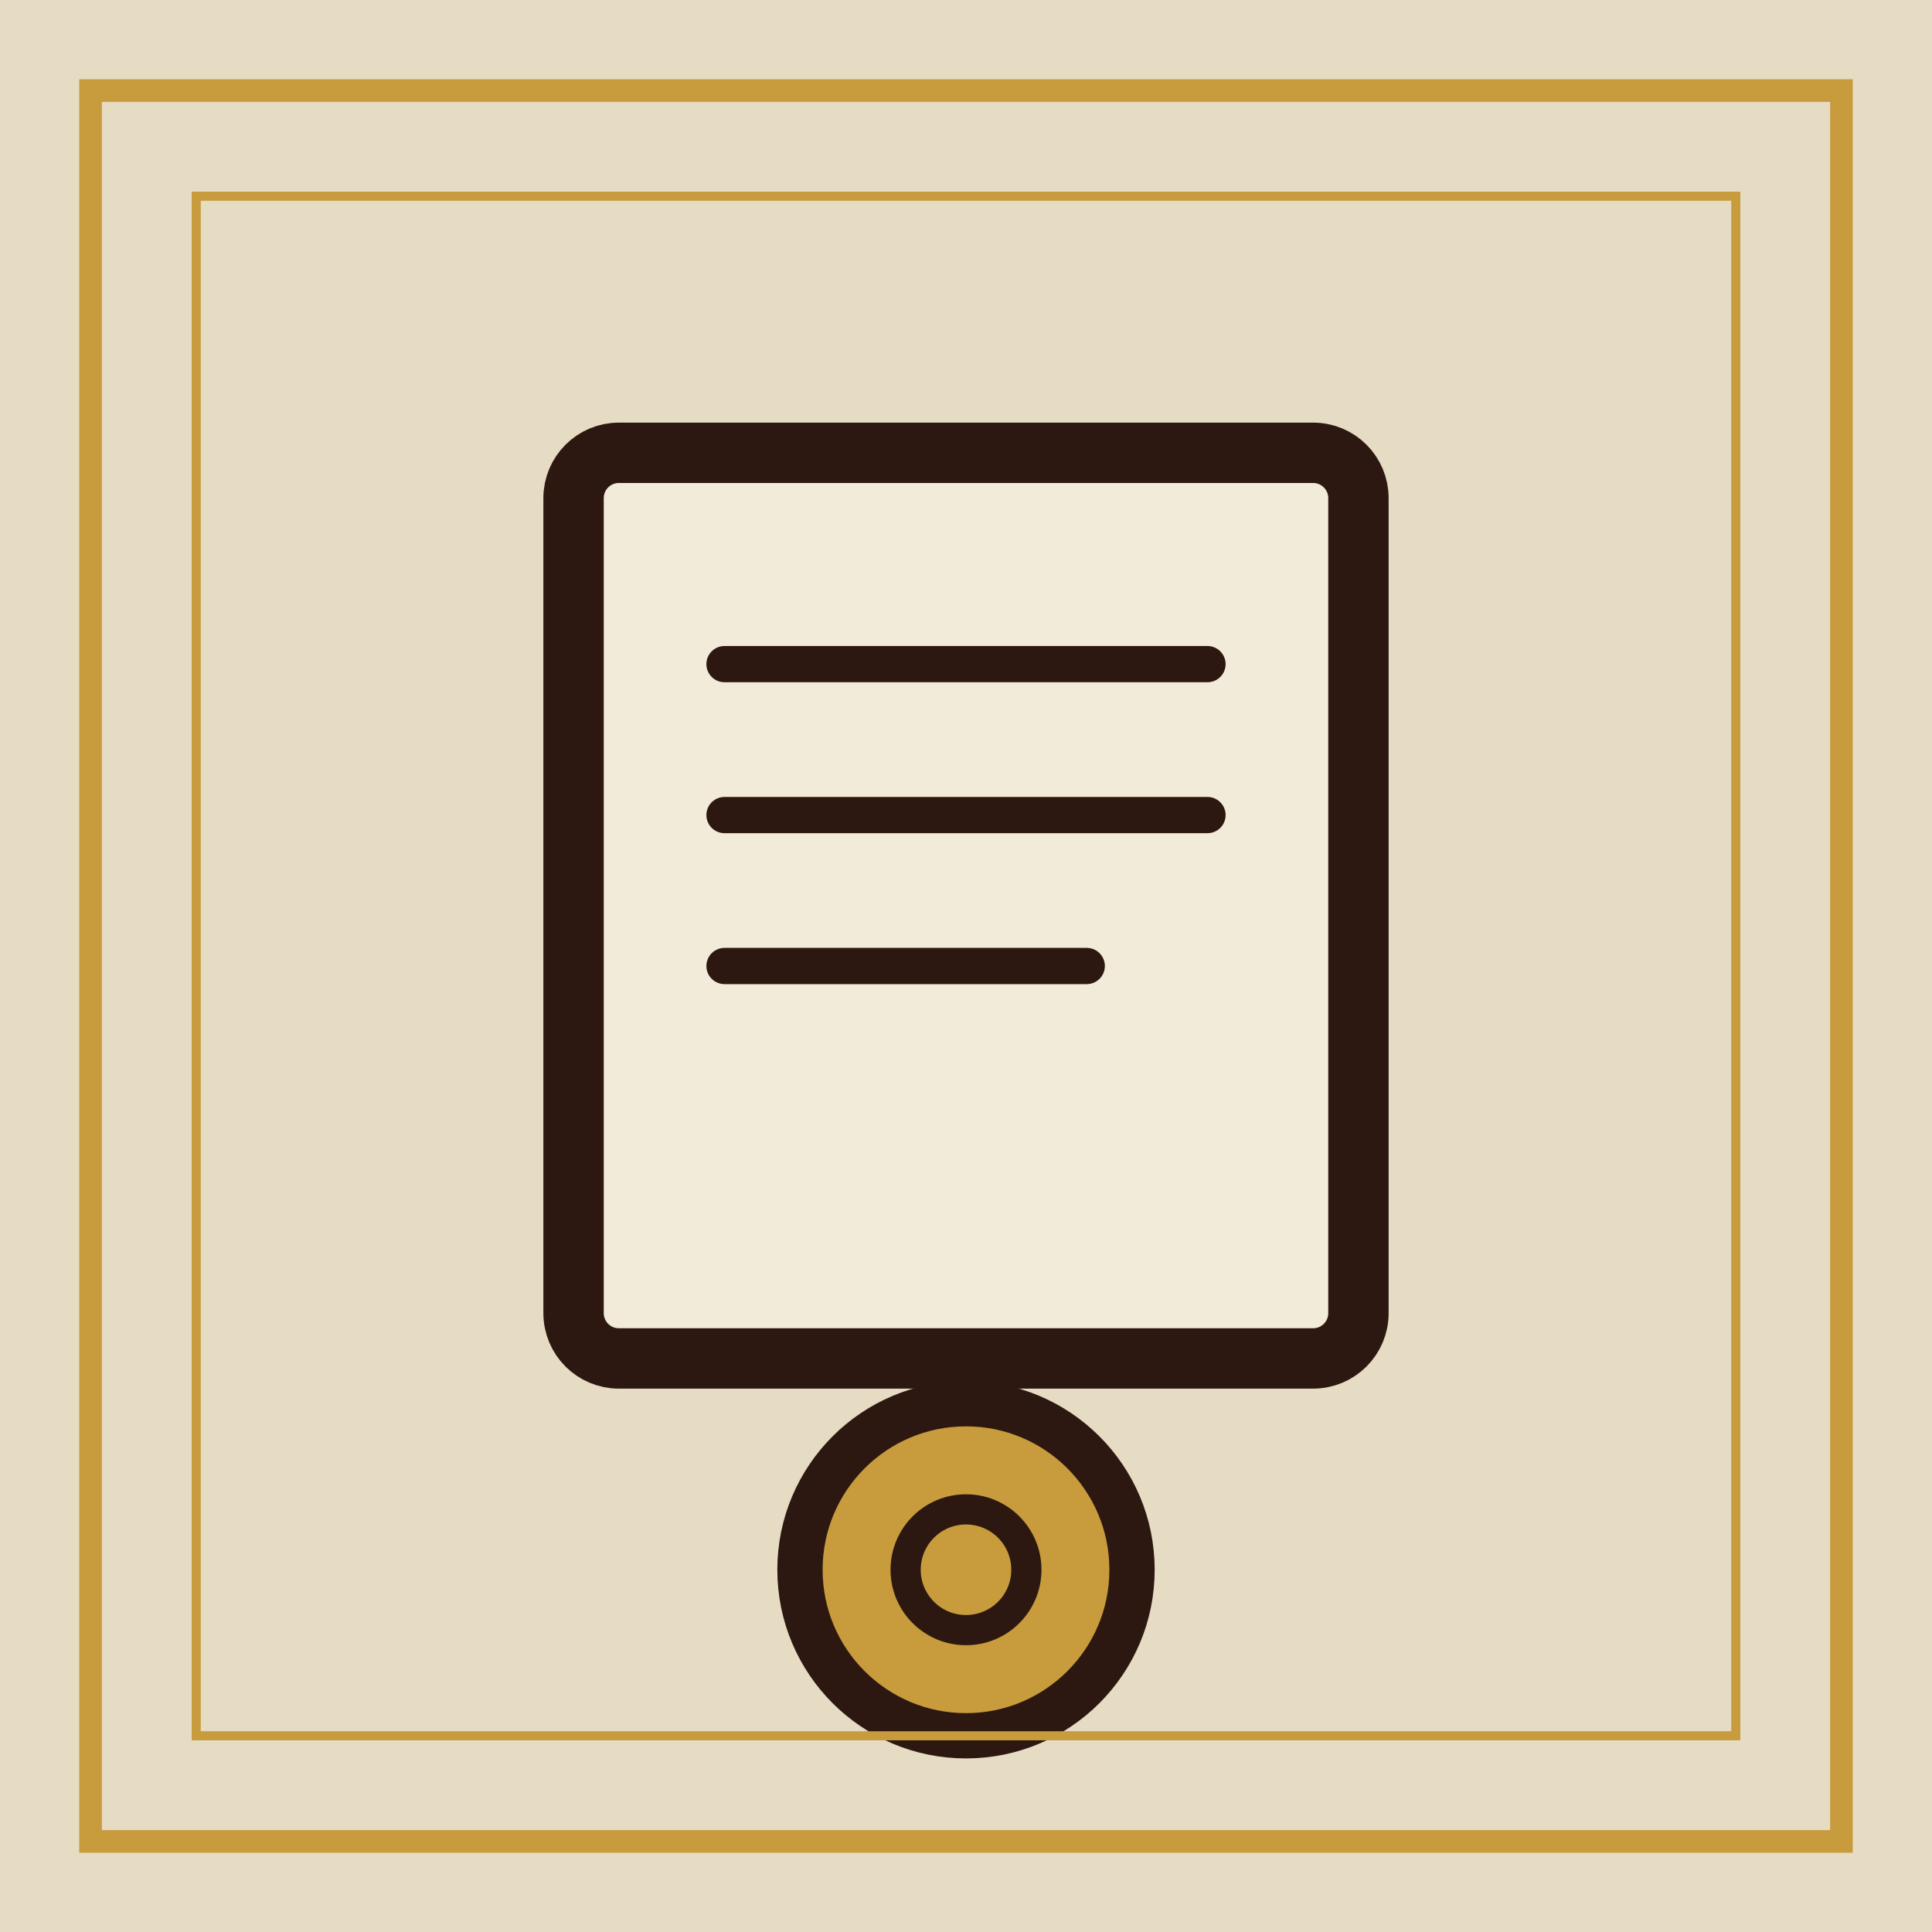
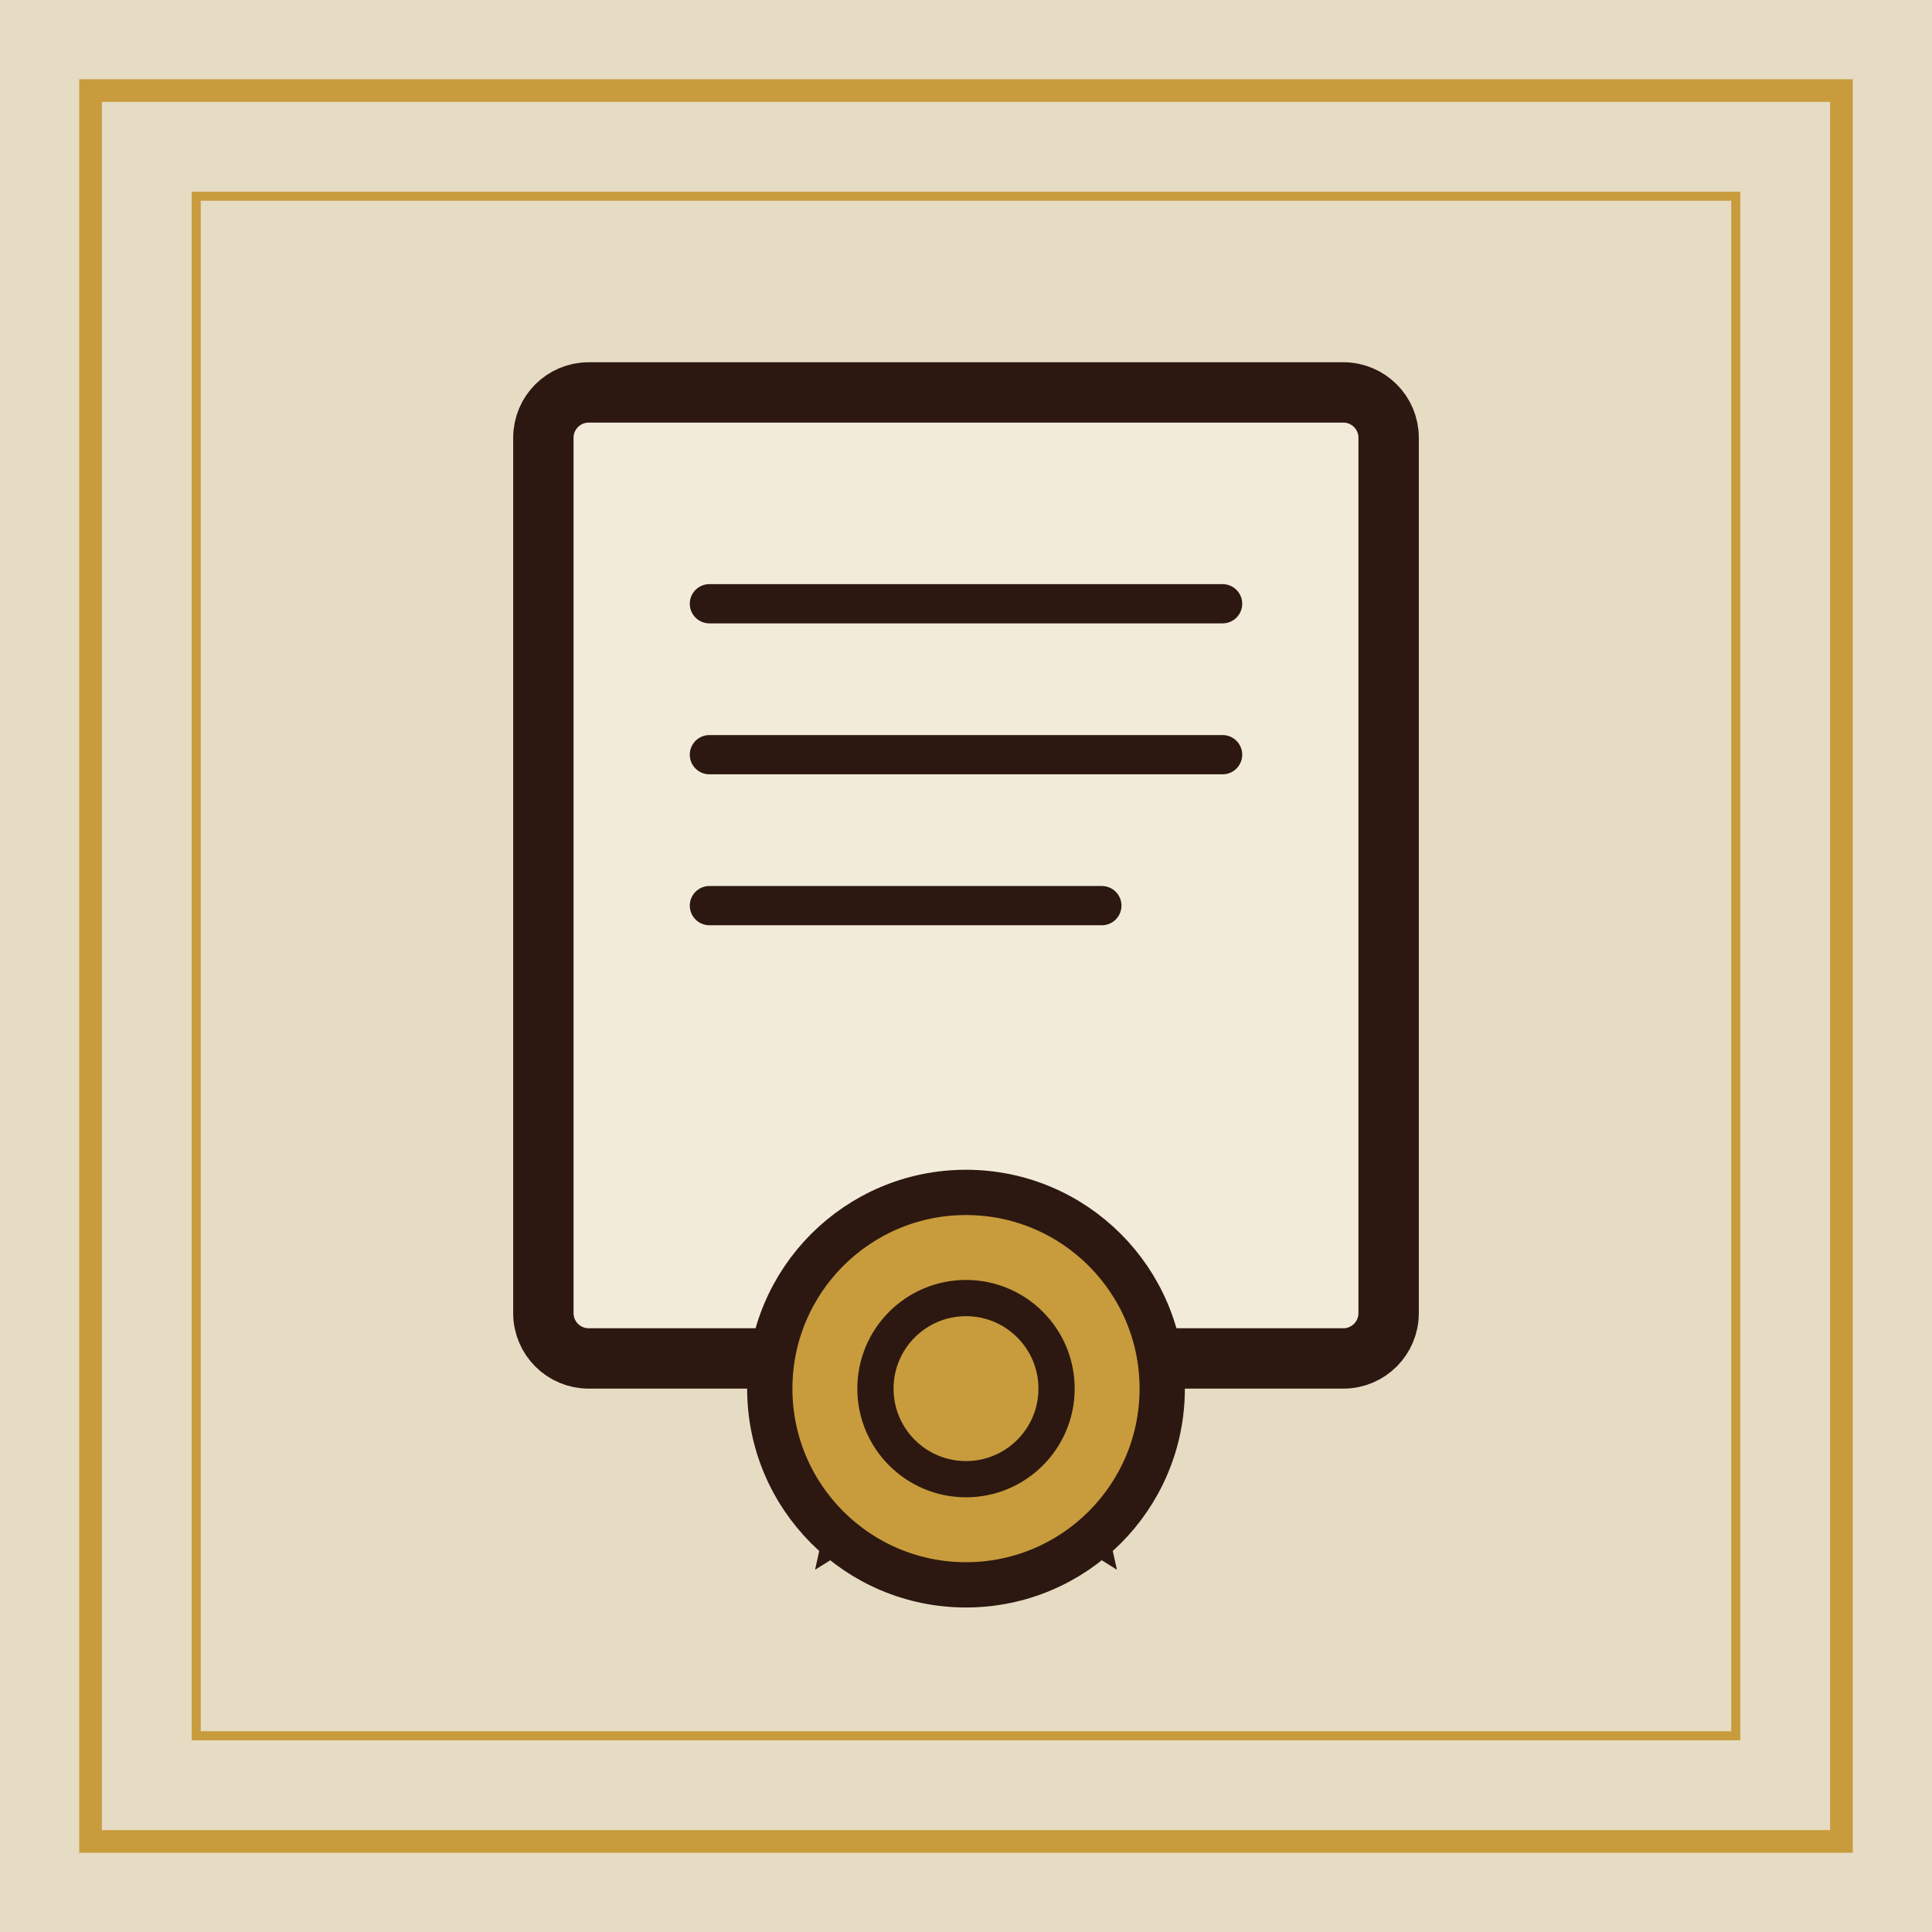
<svg xmlns="http://www.w3.org/2000/svg" viewBox="0 0 128 128" role="img" aria-label="Official — sealed decree">
  <rect width="128" height="128" fill="#e6dcc4" />
-   <rect x="38" y="30" width="52" height="60" rx="3" fill="#f3ebd9" stroke="#2c1810" stroke-width="4" />
-   <g stroke="#2c1810" stroke-width="2.4" stroke-linecap="round">
-     <line x1="48" y1="44" x2="80" y2="44" />
-     <line x1="48" y1="54" x2="80" y2="54" />
-     <line x1="48" y1="64" x2="72" y2="64" />
+   <rect x="36" y="26" width="56" height="64" rx="3" fill="#f3ebd9" stroke="#2c1810" stroke-width="4" />
+   <g stroke="#2c1810" stroke-width="2.6" stroke-linecap="round">
+     <line x1="47" y1="40" x2="81" y2="40" />
+     <line x1="47" y1="50" x2="81" y2="50" />
+     <line x1="47" y1="60" x2="73" y2="60" />
  </g>
-   <line x1="64" y1="90" x2="64" y2="98" stroke="#2c1810" stroke-width="3" />
-   <circle cx="64" cy="104" r="11" fill="#c89b3c" stroke="#2c1810" stroke-width="3" />
-   <circle cx="64" cy="104" r="4" fill="none" stroke="#2c1810" stroke-width="2" />
+   <path d="M58 86 L54 104 L62 99 Z" fill="#2c1810" />
+   <path d="M70 86 L74 104 L66 99 Z" fill="#2c1810" />
+   <circle cx="64" cy="92" r="13" fill="#c89b3c" stroke="#2c1810" stroke-width="3" />
+   <circle cx="64" cy="92" r="6" fill="none" stroke="#2c1810" stroke-width="2.4" />
  <g fill="none" stroke="#c89b3c">
    <rect x="6" y="6" width="116" height="116" stroke-width="1.5" />
    <rect x="13" y="13" width="102" height="102" stroke-width="0.6" />
  </g>
</svg>
